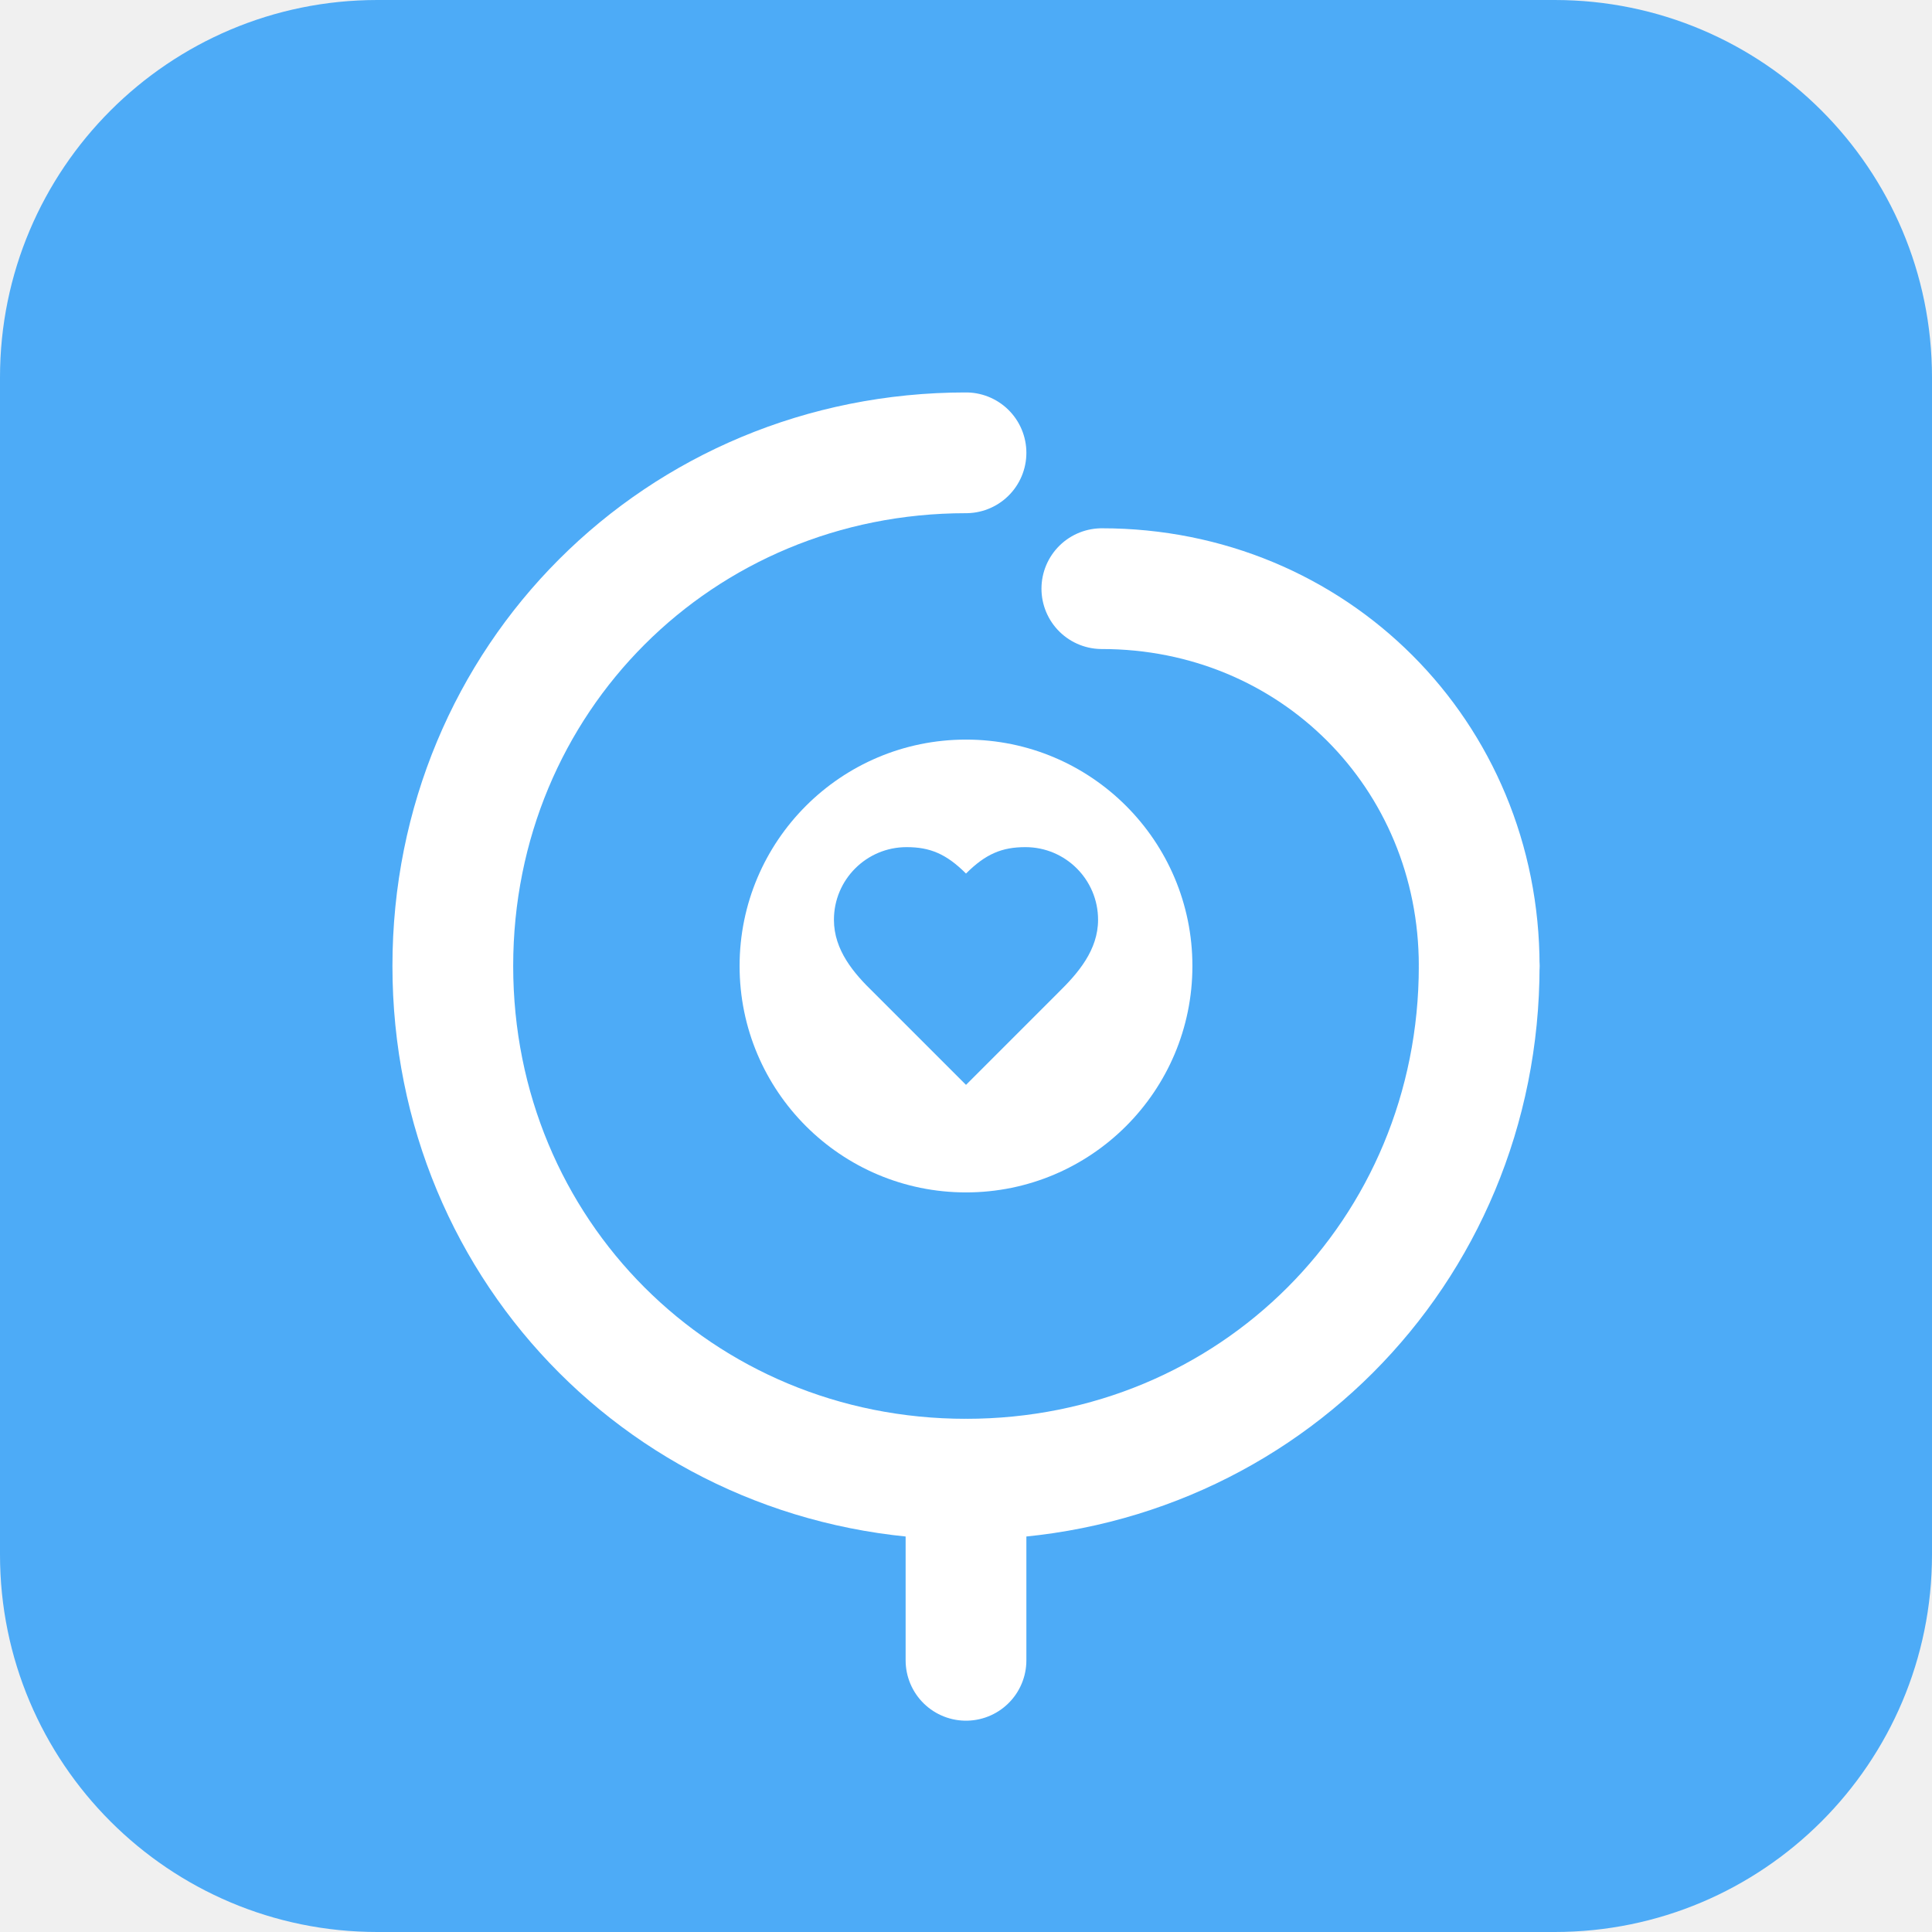
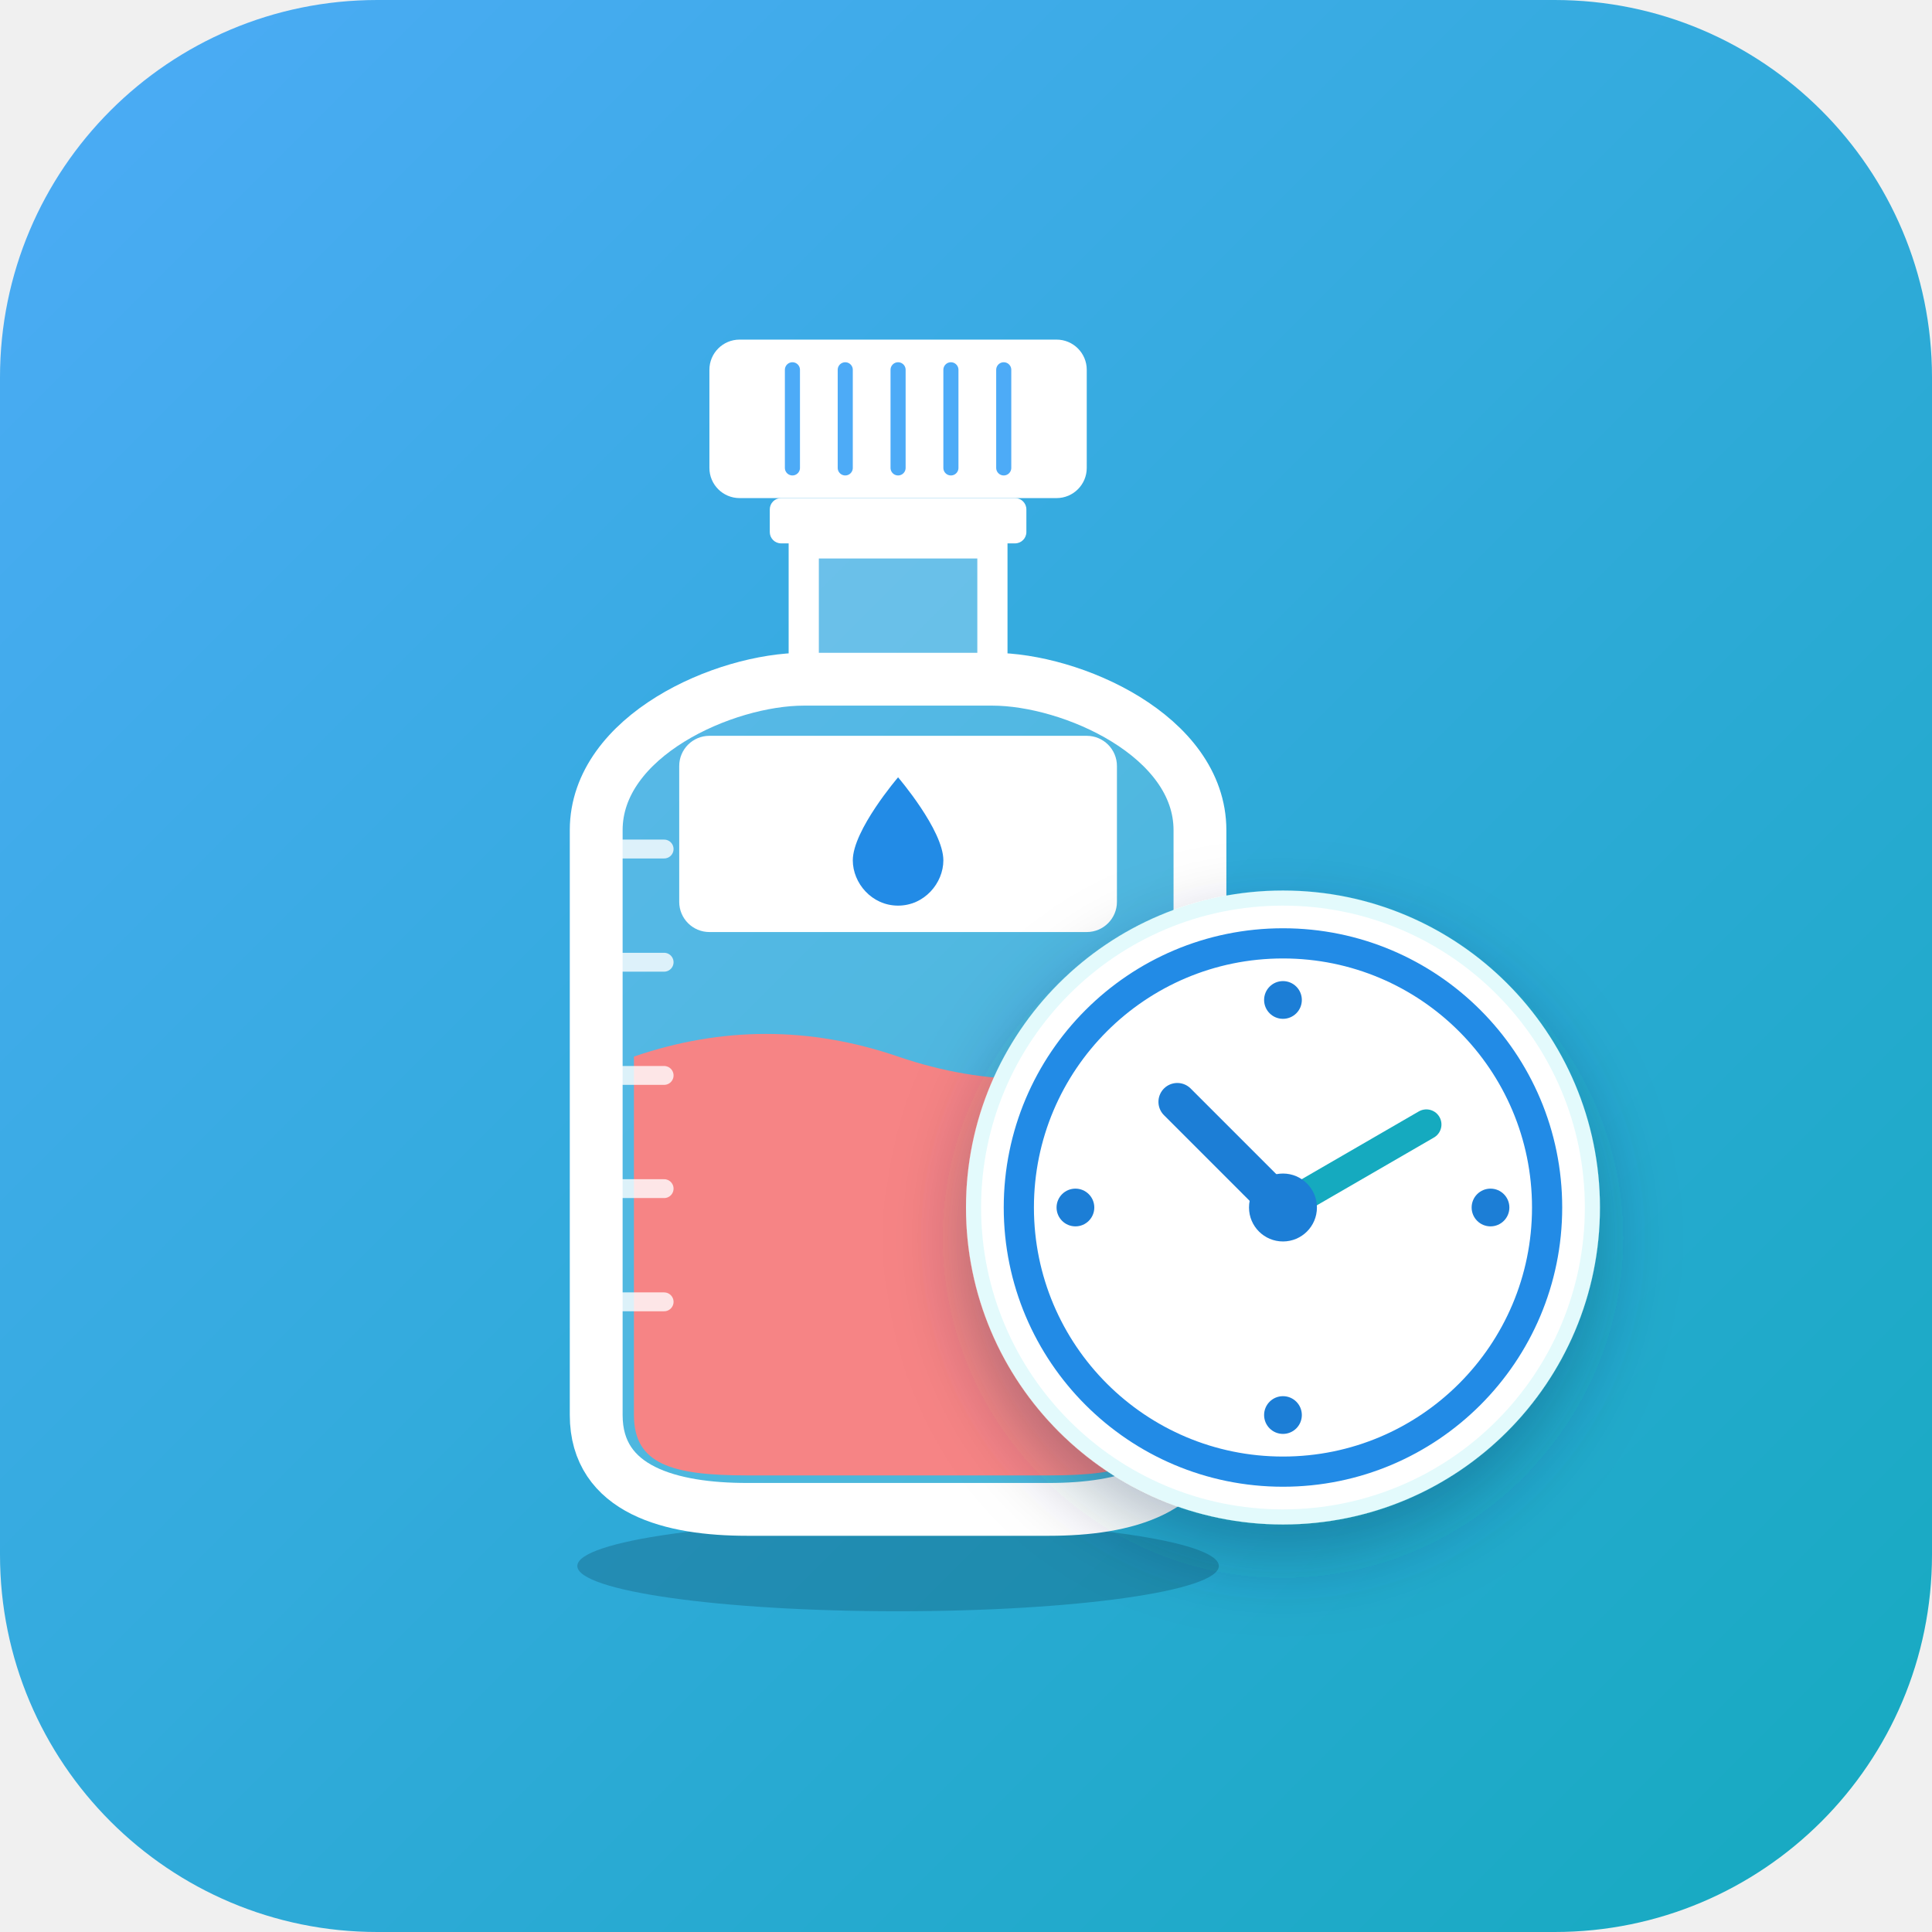
<svg xmlns="http://www.w3.org/2000/svg" width="512" height="512" viewBox="0 0 512 512" fill="none">
-   <rect width="512" height="512" rx="100" fill="#4dabf7" />
-   <path d="M256 120C180 120 120 180 120 256C120 332 180 392 256 392C332 392 392 332 392 256" stroke="white" stroke-width="32" stroke-linecap="round" />
-   <path d="M256 392V440" stroke="white" stroke-width="32" stroke-linecap="round" />
-   <circle cx="256" cy="256" r="60" fill="white" />
-   <g transform="translate(214, 214) scale(3.5)">
-     <path d="M19 14c1.49-1.46 3-3.21 3-5.5A5.5 5.5 0 0 0 16.5 3c-1.76 0-3 .5-4.5 2-1.5-1.5-2.74-2-4.5-2A5.5 5.5 0 0 0 2 8.5c0 2.3 1.5 4.05 3 5.5l7 7Z" fill="#4dabf7" />
-   </g>
-   <path d="M392 256C392 200 348 156 292 156" stroke="white" stroke-width="32" stroke-linecap="round" />
+   <defs>
+     <linearGradient id="bgGrad" x1="0%" y1="0%" x2="100%" y2="100%">
+       <stop offset="0%" stop-color="#4dabf7" />
+       <stop offset="100%" stop-color="#15aabf" />
+     </linearGradient>
+     <filter id="shadow" x="-20%" y="-20%" width="140%" height="140%">
+       <feDropShadow dx="0" dy="8" stdDeviation="10" flood-color="#043249" flood-opacity="0.3" />
+     </filter>
+   </defs>
+   <rect width="512" height="512" rx="100" fill="url(#bgGrad)" />
+   <ellipse cx="238" cy="415" rx="85" ry="12" fill="#043249" opacity="0.25" />
+   <rect x="188" y="90" width="100" height="42" rx="8" fill="white" />
+   <line x1="210" y1="98" x2="210" y2="124" stroke="#4dabf7" stroke-width="4" stroke-linecap="round" />
+   <line x1="224" y1="98" x2="224" y2="124" stroke="#4dabf7" stroke-width="4" stroke-linecap="round" />
+   <line x1="238" y1="98" x2="238" y2="124" stroke="#4dabf7" stroke-width="4" stroke-linecap="round" />
+   <line x1="252" y1="98" x2="252" y2="124" stroke="#4dabf7" stroke-width="4" stroke-linecap="round" />
+   <line x1="266" y1="98" x2="266" y2="124" stroke="#4dabf7" stroke-width="4" stroke-linecap="round" />
+   <rect x="204" y="132" width="68" height="12" rx="3" fill="white" />
+   <rect x="213" y="144" width="50" height="36" fill="white" fill-opacity="0.25" stroke="white" stroke-width="8" stroke-linejoin="round" />
+   <path d="M 168 280 Q 203 268, 238 280 T 308 280 L 308 375 C 308 388, 298 391, 278 391 L 198 391 C 178 391, 168 388, 168 375 Z" fill="#ff6b6b" fill-opacity="0.95" />
+   <path d="M 213 180 C 192 180, 158 195, 158 220 L 158 375 C 158 395, 178 400, 198 400 L 278 400 C 298 400, 318 395, 318 375 L 318 220 C 318 195, 284 180, 263 180 Z" stroke="white" stroke-width="14" fill="white" fill-opacity="0.15" stroke-linejoin="round" />
+   <line x1="158" y1="225" x2="176" y2="225" stroke="white" stroke-width="5" stroke-linecap="round" stroke-opacity="0.8" />
+   <line x1="158" y1="255" x2="176" y2="255" stroke="white" stroke-width="5" stroke-linecap="round" stroke-opacity="0.8" />
+   <line x1="158" y1="285" x2="176" y2="285" stroke="white" stroke-width="5" stroke-linecap="round" stroke-opacity="0.8" />
+   <line x1="158" y1="315" x2="176" y2="315" stroke="white" stroke-width="5" stroke-linecap="round" stroke-opacity="0.8" />
+   <line x1="158" y1="345" x2="176" y2="345" stroke="white" stroke-width="5" stroke-linecap="round" stroke-opacity="0.8" />
+   <rect x="180" y="195" width="116" height="52" rx="8" fill="white" />
+   <path d="M 238 206 C 238 206, 226 220, 226 228 C 226 234, 231 240, 238 240 C 245 240, 250 234, 250 228 C 250 220, 238 206, 238 206 Z" fill="#228be6" />
+   <circle cx="340" cy="320" r="82" fill="white" stroke="#e3fafc" stroke-width="4" filter="url(#shadow)" />
+   <circle cx="340" cy="320" r="70" fill="none" stroke="#228be6" stroke-width="8" stroke-linecap="round" />
+   <circle cx="340" cy="265" r="5" fill="#1c7ed6" />
+   <circle cx="395" cy="320" r="5" fill="#1c7ed6" />
+   <circle cx="340" cy="375" r="5" fill="#1c7ed6" />
+   <circle cx="285" cy="320" r="5" fill="#1c7ed6" />
+   <line x1="340" y1="320" x2="312" y2="292" stroke="#1c7ed6" stroke-width="10" stroke-linecap="round" />
+   <line x1="340" y1="320" x2="378" y2="298" stroke="#15aabf" stroke-width="8" stroke-linecap="round" />
+   <circle cx="340" cy="320" r="9" fill="#1c7ed6" />
</svg>
